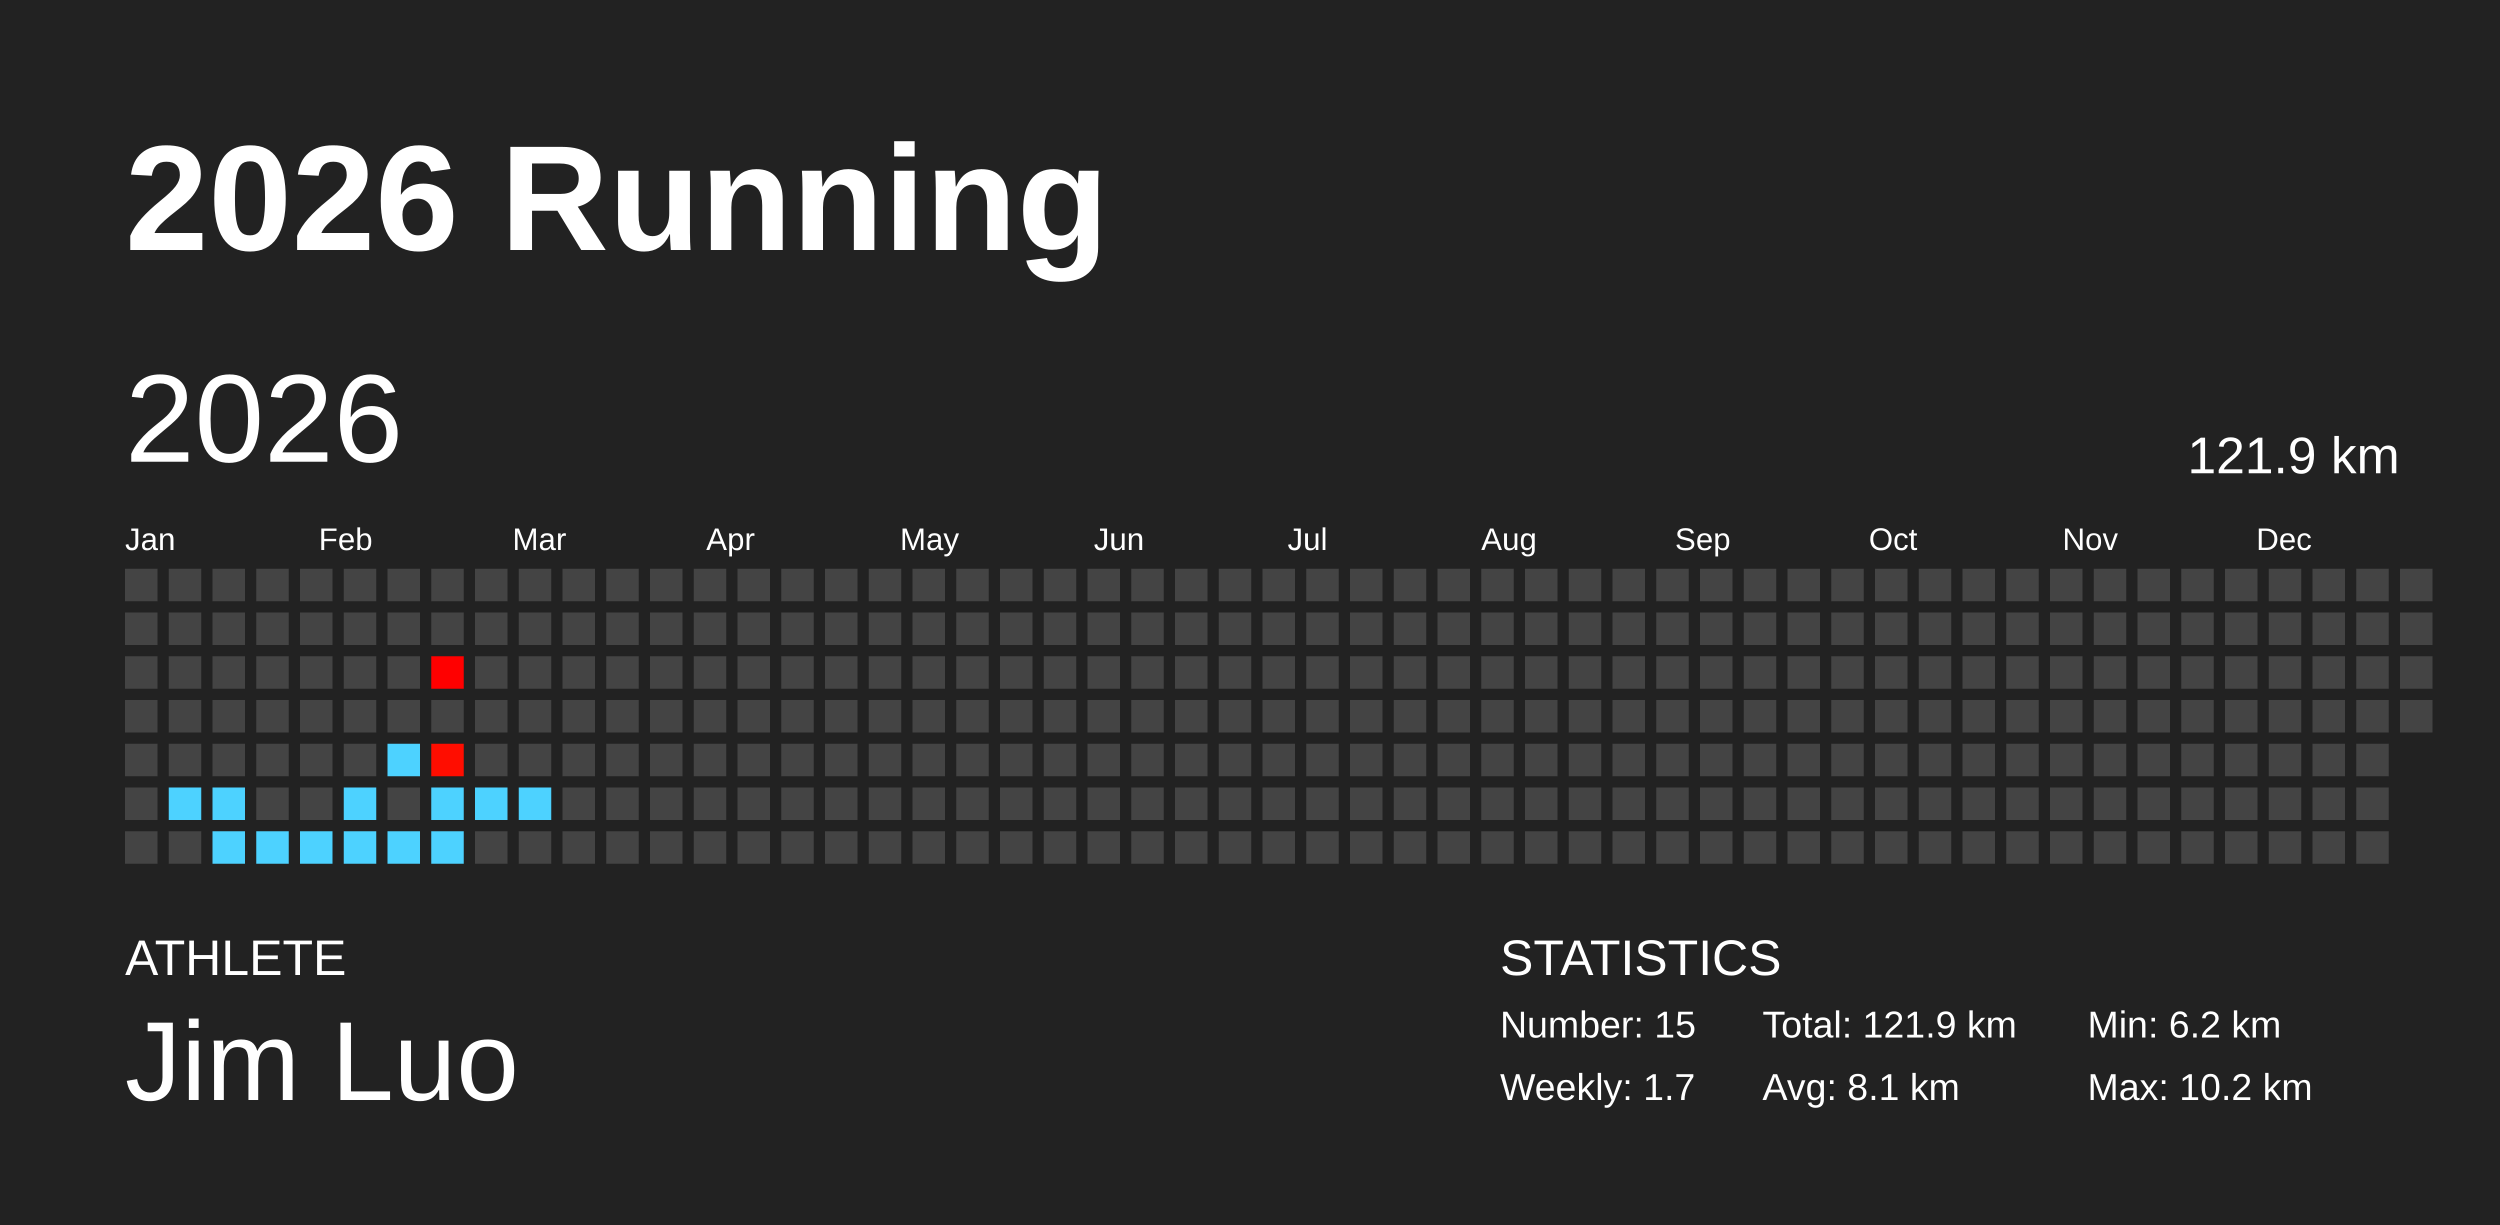
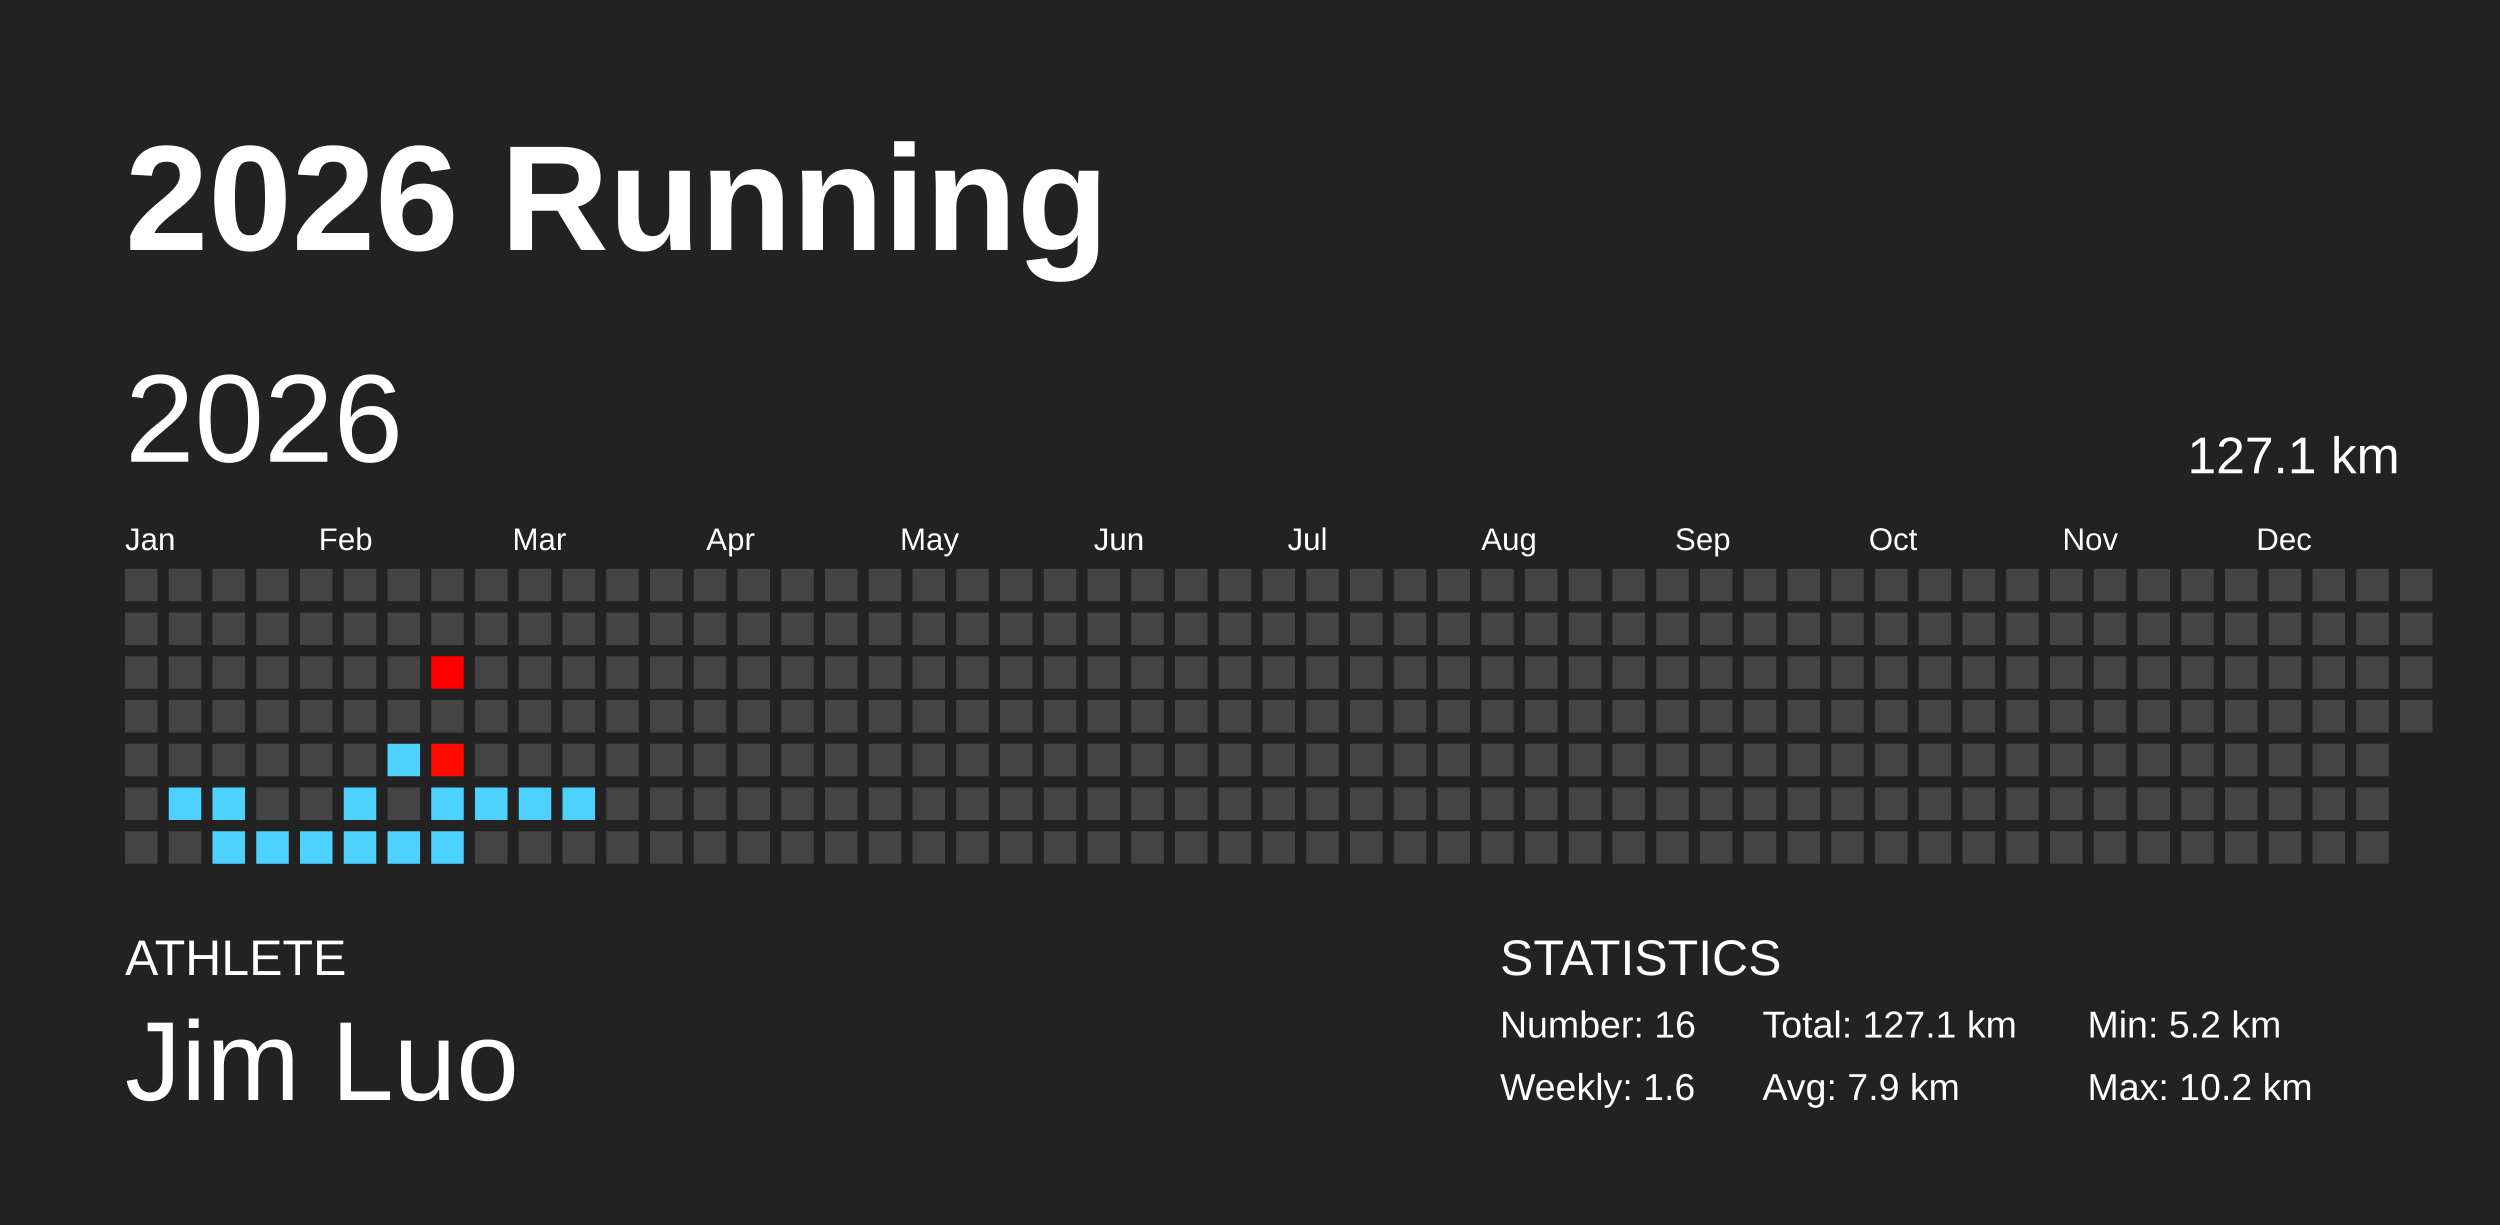
<svg xmlns="http://www.w3.org/2000/svg" baseProfile="full" height="98mm" version="1.1" viewBox="0,0,200,98" width="200mm">
  <defs />
  <rect fill="#222222" height="98" width="200" x="0" y="0" />
  <text fill="#FFFFFF" style="font-size:12px; font-family:Arial; font-weight:bold;" x="10" y="20">2026 Running</text>
  <text fill="#FFFFFF" style="font-size:4px; font-family:Arial" x="10" y="78">ATHLETE</text>
  <text fill="#FFFFFF" style="font-size:9px; font-family:Arial" x="10" y="88">Jim Luo</text>
  <text fill="#FFFFFF" style="font-size:4px; font-family:Arial" x="120" y="78">STATISTICS</text>
-   <text fill="#FFFFFF" style="font-size:3px; font-family:Arial" x="120" y="83">Number: 15</text>
-   <text fill="#FFFFFF" style="font-size:3px; font-family:Arial" x="120" y="88">Weekly: 1.7</text>
-   <text fill="#FFFFFF" style="font-size:3px; font-family:Arial" x="141" y="83">Total: 121.9 km</text>
-   <text fill="#FFFFFF" style="font-size:3px; font-family:Arial" x="141" y="88">Avg: 8.1 km</text>
-   <text fill="#FFFFFF" style="font-size:3px; font-family:Arial" x="167" y="83">Min: 6.2 km</text>
+   <text fill="#FFFFFF" style="font-size:3px; font-family:Arial" x="120" y="83">Number: 16</text>
+   <text fill="#FFFFFF" style="font-size:3px; font-family:Arial" x="120" y="88">Weekly: 1.6</text>
+   <text fill="#FFFFFF" style="font-size:3px; font-family:Arial" x="141" y="83">Total: 127.1 km</text>
+   <text fill="#FFFFFF" style="font-size:3px; font-family:Arial" x="141" y="88">Avg: 7.9 km</text>
+   <text fill="#FFFFFF" style="font-size:3px; font-family:Arial" x="167" y="83">Min: 5.2 km</text>
  <text fill="#FFFFFF" style="font-size:3px; font-family:Arial" x="167" y="88">Max: 10.2 km</text>
  <text dominant-baseline="hanging" fill="#FFFFFF" style="font-size:10.0px; font-family:Arial;" x="10" y="30">2026</text>
-   <text dominant-baseline="hanging" fill="#FFFFFF" style="font-size:4.125px; font-family:Arial;" x="175" y="35">121.9 km</text>
+   <text dominant-baseline="hanging" fill="#FFFFFF" style="font-size:4.125px; font-family:Arial;" x="175" y="35">127.1 km</text>
  <text fill="#FFFFFF" style="font-size:2.5px; font-family:Arial" x="10.0" y="44">Jan</text>
  <text fill="#FFFFFF" style="font-size:2.5px; font-family:Arial" x="25.5" y="44">Feb</text>
  <text fill="#FFFFFF" style="font-size:2.5px; font-family:Arial" x="41.0" y="44">Mar</text>
  <text fill="#FFFFFF" style="font-size:2.5px; font-family:Arial" x="56.5" y="44">Apr</text>
  <text fill="#FFFFFF" style="font-size:2.5px; font-family:Arial" x="72.0" y="44">May</text>
  <text fill="#FFFFFF" style="font-size:2.5px; font-family:Arial" x="87.5" y="44">Jun</text>
  <text fill="#FFFFFF" style="font-size:2.5px; font-family:Arial" x="103.0" y="44">Jul</text>
  <text fill="#FFFFFF" style="font-size:2.5px; font-family:Arial" x="118.5" y="44">Aug</text>
  <text fill="#FFFFFF" style="font-size:2.5px; font-family:Arial" x="134.0" y="44">Sep</text>
  <text fill="#FFFFFF" style="font-size:2.5px; font-family:Arial" x="149.5" y="44">Oct</text>
  <text fill="#FFFFFF" style="font-size:2.5px; font-family:Arial" x="165.0" y="44">Nov</text>
  <text fill="#FFFFFF" style="font-size:2.5px; font-family:Arial" x="180.5" y="44">Dec</text>
  <rect fill="#444444" height="2.6" width="2.6" x="10.0" y="45.5" />
  <rect fill="#444444" height="2.6" width="2.6" x="10.0" y="49.0" />
  <rect fill="#444444" height="2.6" width="2.6" x="10.0" y="52.5" />
  <rect fill="#444444" height="2.6" width="2.6" x="10.0" y="56.0" />
  <rect fill="#444444" height="2.6" width="2.6" x="10.0" y="59.5" />
  <rect fill="#444444" height="2.6" width="2.6" x="10.0" y="63.0" />
  <rect fill="#444444" height="2.6" width="2.6" x="10.0" y="66.5" />
  <rect fill="#444444" height="2.6" width="2.6" x="13.5" y="45.5" />
  <rect fill="#444444" height="2.6" width="2.6" x="13.5" y="49.0" />
  <rect fill="#444444" height="2.6" width="2.6" x="13.5" y="52.5" />
  <rect fill="#444444" height="2.6" width="2.6" x="13.5" y="56.0" />
  <rect fill="#444444" height="2.6" width="2.6" x="13.5" y="59.5" />
  <rect fill="#4dd2ff" height="2.6" width="2.6" x="13.5" y="63.0" />
  <rect fill="#444444" height="2.6" width="2.6" x="13.5" y="66.5" />
  <rect fill="#444444" height="2.6" width="2.6" x="17.0" y="45.5" />
  <rect fill="#444444" height="2.6" width="2.6" x="17.0" y="49.0" />
  <rect fill="#444444" height="2.6" width="2.6" x="17.0" y="52.5" />
  <rect fill="#444444" height="2.6" width="2.6" x="17.0" y="56.0" />
  <rect fill="#444444" height="2.6" width="2.6" x="17.0" y="59.5" />
  <rect fill="#4dd2ff" height="2.6" width="2.6" x="17.0" y="63.0" />
  <rect fill="#4dd2ff" height="2.6" width="2.6" x="17.0" y="66.5" />
  <rect fill="#444444" height="2.6" width="2.6" x="20.5" y="45.5" />
  <rect fill="#444444" height="2.6" width="2.6" x="20.5" y="49.0" />
  <rect fill="#444444" height="2.6" width="2.6" x="20.5" y="52.5" />
  <rect fill="#444444" height="2.6" width="2.6" x="20.5" y="56.0" />
  <rect fill="#444444" height="2.6" width="2.6" x="20.5" y="59.5" />
  <rect fill="#444444" height="2.6" width="2.6" x="20.5" y="63.0" />
  <rect fill="#4dd2ff" height="2.6" width="2.6" x="20.5" y="66.5" />
  <rect fill="#444444" height="2.6" width="2.6" x="24.0" y="45.5" />
  <rect fill="#444444" height="2.6" width="2.6" x="24.0" y="49.0" />
  <rect fill="#444444" height="2.6" width="2.6" x="24.0" y="52.5" />
  <rect fill="#444444" height="2.6" width="2.6" x="24.0" y="56.0" />
  <rect fill="#444444" height="2.6" width="2.6" x="24.0" y="59.5" />
  <rect fill="#444444" height="2.6" width="2.6" x="24.0" y="63.0" />
  <rect fill="#4dd2ff" height="2.6" width="2.6" x="24.0" y="66.5" />
  <rect fill="#444444" height="2.6" width="2.6" x="27.5" y="45.5" />
  <rect fill="#444444" height="2.6" width="2.6" x="27.5" y="49.0" />
  <rect fill="#444444" height="2.6" width="2.6" x="27.5" y="52.5" />
  <rect fill="#444444" height="2.6" width="2.6" x="27.5" y="56.0" />
  <rect fill="#444444" height="2.6" width="2.6" x="27.5" y="59.5" />
  <rect fill="#4dd2ff" height="2.6" width="2.6" x="27.5" y="63.0" />
  <rect fill="#4dd2ff" height="2.6" width="2.6" x="27.5" y="66.5" />
  <rect fill="#444444" height="2.6" width="2.6" x="31.0" y="45.5" />
  <rect fill="#444444" height="2.6" width="2.6" x="31.0" y="49.0" />
  <rect fill="#444444" height="2.6" width="2.6" x="31.0" y="52.5" />
  <rect fill="#444444" height="2.6" width="2.6" x="31.0" y="56.0" />
  <rect fill="#4dd2ff" height="2.6" width="2.6" x="31.0" y="59.5" />
  <rect fill="#444444" height="2.6" width="2.6" x="31.0" y="63.0" />
  <rect fill="#4dd2ff" height="2.6" width="2.6" x="31.0" y="66.5" />
  <rect fill="#444444" height="2.6" width="2.6" x="34.5" y="45.5" />
  <rect fill="#444444" height="2.6" width="2.6" x="34.5" y="49.0" />
  <rect fill="#ff0000" height="2.6" width="2.6" x="34.5" y="52.5" />
  <rect fill="#444444" height="2.6" width="2.6" x="34.5" y="56.0" />
-   <rect fill="#ff0d00" height="2.6" width="2.6" x="34.5" y="59.5" />
+   <rect fill="#ff0b00" height="2.6" width="2.6" x="34.5" y="59.5" />
  <rect fill="#4dd2ff" height="2.6" width="2.6" x="34.5" y="63.0" />
  <rect fill="#4dd2ff" height="2.6" width="2.6" x="34.5" y="66.5" />
  <rect fill="#444444" height="2.6" width="2.6" x="38.0" y="45.5" />
  <rect fill="#444444" height="2.6" width="2.6" x="38.0" y="49.0" />
  <rect fill="#444444" height="2.6" width="2.6" x="38.0" y="52.5" />
  <rect fill="#444444" height="2.6" width="2.6" x="38.0" y="56.0" />
  <rect fill="#444444" height="2.6" width="2.6" x="38.0" y="59.5" />
  <rect fill="#4dd2ff" height="2.6" width="2.6" x="38.0" y="63.0" />
  <rect fill="#444444" height="2.6" width="2.6" x="38.0" y="66.5" />
  <rect fill="#444444" height="2.6" width="2.6" x="41.5" y="45.5" />
  <rect fill="#444444" height="2.6" width="2.6" x="41.5" y="49.0" />
  <rect fill="#444444" height="2.6" width="2.6" x="41.5" y="52.5" />
  <rect fill="#444444" height="2.6" width="2.6" x="41.5" y="56.0" />
  <rect fill="#444444" height="2.6" width="2.6" x="41.5" y="59.5" />
  <rect fill="#4dd2ff" height="2.6" width="2.6" x="41.5" y="63.0" />
  <rect fill="#444444" height="2.6" width="2.6" x="41.5" y="66.5" />
  <rect fill="#444444" height="2.6" width="2.6" x="45.0" y="45.5" />
  <rect fill="#444444" height="2.6" width="2.6" x="45.0" y="49.0" />
  <rect fill="#444444" height="2.6" width="2.6" x="45.0" y="52.5" />
  <rect fill="#444444" height="2.6" width="2.6" x="45.0" y="56.0" />
  <rect fill="#444444" height="2.6" width="2.6" x="45.0" y="59.5" />
-   <rect fill="#444444" height="2.6" width="2.6" x="45.0" y="63.0" />
+   <rect fill="#4dd2ff" height="2.6" width="2.6" x="45.0" y="63.0" />
  <rect fill="#444444" height="2.6" width="2.6" x="45.0" y="66.5" />
  <rect fill="#444444" height="2.6" width="2.6" x="48.5" y="45.5" />
  <rect fill="#444444" height="2.6" width="2.6" x="48.5" y="49.0" />
  <rect fill="#444444" height="2.6" width="2.6" x="48.5" y="52.5" />
  <rect fill="#444444" height="2.6" width="2.6" x="48.5" y="56.0" />
  <rect fill="#444444" height="2.6" width="2.6" x="48.5" y="59.5" />
  <rect fill="#444444" height="2.6" width="2.6" x="48.5" y="63.0" />
  <rect fill="#444444" height="2.6" width="2.6" x="48.5" y="66.5" />
  <rect fill="#444444" height="2.6" width="2.6" x="52.0" y="45.5" />
  <rect fill="#444444" height="2.6" width="2.6" x="52.0" y="49.0" />
  <rect fill="#444444" height="2.6" width="2.6" x="52.0" y="52.5" />
  <rect fill="#444444" height="2.6" width="2.6" x="52.0" y="56.0" />
  <rect fill="#444444" height="2.6" width="2.6" x="52.0" y="59.5" />
  <rect fill="#444444" height="2.6" width="2.6" x="52.0" y="63.0" />
  <rect fill="#444444" height="2.6" width="2.6" x="52.0" y="66.5" />
  <rect fill="#444444" height="2.6" width="2.6" x="55.5" y="45.5" />
  <rect fill="#444444" height="2.6" width="2.6" x="55.5" y="49.0" />
  <rect fill="#444444" height="2.6" width="2.6" x="55.5" y="52.5" />
  <rect fill="#444444" height="2.6" width="2.6" x="55.5" y="56.0" />
  <rect fill="#444444" height="2.6" width="2.6" x="55.5" y="59.5" />
  <rect fill="#444444" height="2.6" width="2.6" x="55.5" y="63.0" />
  <rect fill="#444444" height="2.6" width="2.6" x="55.5" y="66.5" />
  <rect fill="#444444" height="2.6" width="2.6" x="59.0" y="45.5" />
  <rect fill="#444444" height="2.6" width="2.6" x="59.0" y="49.0" />
  <rect fill="#444444" height="2.6" width="2.6" x="59.0" y="52.5" />
  <rect fill="#444444" height="2.6" width="2.6" x="59.0" y="56.0" />
  <rect fill="#444444" height="2.6" width="2.6" x="59.0" y="59.5" />
  <rect fill="#444444" height="2.6" width="2.6" x="59.0" y="63.0" />
  <rect fill="#444444" height="2.6" width="2.6" x="59.0" y="66.5" />
  <rect fill="#444444" height="2.6" width="2.6" x="62.5" y="45.5" />
  <rect fill="#444444" height="2.6" width="2.6" x="62.5" y="49.0" />
  <rect fill="#444444" height="2.6" width="2.6" x="62.5" y="52.5" />
  <rect fill="#444444" height="2.6" width="2.6" x="62.5" y="56.0" />
  <rect fill="#444444" height="2.6" width="2.6" x="62.5" y="59.5" />
  <rect fill="#444444" height="2.6" width="2.6" x="62.5" y="63.0" />
  <rect fill="#444444" height="2.6" width="2.6" x="62.5" y="66.5" />
  <rect fill="#444444" height="2.6" width="2.6" x="66.0" y="45.5" />
  <rect fill="#444444" height="2.6" width="2.6" x="66.0" y="49.0" />
  <rect fill="#444444" height="2.6" width="2.6" x="66.0" y="52.5" />
  <rect fill="#444444" height="2.6" width="2.6" x="66.0" y="56.0" />
  <rect fill="#444444" height="2.6" width="2.6" x="66.0" y="59.5" />
  <rect fill="#444444" height="2.6" width="2.6" x="66.0" y="63.0" />
  <rect fill="#444444" height="2.6" width="2.6" x="66.0" y="66.5" />
  <rect fill="#444444" height="2.6" width="2.6" x="69.5" y="45.5" />
  <rect fill="#444444" height="2.6" width="2.6" x="69.5" y="49.0" />
  <rect fill="#444444" height="2.6" width="2.6" x="69.5" y="52.5" />
  <rect fill="#444444" height="2.6" width="2.6" x="69.5" y="56.0" />
  <rect fill="#444444" height="2.6" width="2.6" x="69.5" y="59.5" />
  <rect fill="#444444" height="2.6" width="2.6" x="69.5" y="63.0" />
  <rect fill="#444444" height="2.6" width="2.6" x="69.5" y="66.5" />
  <rect fill="#444444" height="2.6" width="2.6" x="73.0" y="45.5" />
  <rect fill="#444444" height="2.6" width="2.6" x="73.0" y="49.0" />
  <rect fill="#444444" height="2.6" width="2.6" x="73.0" y="52.5" />
  <rect fill="#444444" height="2.6" width="2.6" x="73.0" y="56.0" />
  <rect fill="#444444" height="2.6" width="2.6" x="73.0" y="59.5" />
  <rect fill="#444444" height="2.6" width="2.6" x="73.0" y="63.0" />
  <rect fill="#444444" height="2.6" width="2.6" x="73.0" y="66.5" />
  <rect fill="#444444" height="2.6" width="2.6" x="76.5" y="45.5" />
  <rect fill="#444444" height="2.6" width="2.6" x="76.5" y="49.0" />
  <rect fill="#444444" height="2.6" width="2.6" x="76.5" y="52.5" />
  <rect fill="#444444" height="2.6" width="2.6" x="76.5" y="56.0" />
  <rect fill="#444444" height="2.6" width="2.6" x="76.5" y="59.5" />
  <rect fill="#444444" height="2.6" width="2.6" x="76.5" y="63.0" />
  <rect fill="#444444" height="2.6" width="2.6" x="76.5" y="66.5" />
  <rect fill="#444444" height="2.6" width="2.6" x="80.0" y="45.5" />
  <rect fill="#444444" height="2.6" width="2.6" x="80.0" y="49.0" />
  <rect fill="#444444" height="2.6" width="2.6" x="80.0" y="52.5" />
  <rect fill="#444444" height="2.6" width="2.6" x="80.0" y="56.0" />
  <rect fill="#444444" height="2.6" width="2.6" x="80.0" y="59.5" />
  <rect fill="#444444" height="2.6" width="2.6" x="80.0" y="63.0" />
  <rect fill="#444444" height="2.6" width="2.6" x="80.0" y="66.5" />
  <rect fill="#444444" height="2.6" width="2.6" x="83.5" y="45.5" />
  <rect fill="#444444" height="2.6" width="2.6" x="83.5" y="49.0" />
  <rect fill="#444444" height="2.6" width="2.6" x="83.5" y="52.5" />
  <rect fill="#444444" height="2.6" width="2.6" x="83.5" y="56.0" />
  <rect fill="#444444" height="2.6" width="2.6" x="83.5" y="59.5" />
  <rect fill="#444444" height="2.6" width="2.6" x="83.5" y="63.0" />
  <rect fill="#444444" height="2.6" width="2.6" x="83.5" y="66.5" />
  <rect fill="#444444" height="2.6" width="2.6" x="87.0" y="45.5" />
  <rect fill="#444444" height="2.6" width="2.6" x="87.0" y="49.0" />
  <rect fill="#444444" height="2.6" width="2.6" x="87.0" y="52.5" />
  <rect fill="#444444" height="2.6" width="2.6" x="87.0" y="56.0" />
  <rect fill="#444444" height="2.6" width="2.6" x="87.0" y="59.5" />
  <rect fill="#444444" height="2.6" width="2.6" x="87.0" y="63.0" />
  <rect fill="#444444" height="2.6" width="2.6" x="87.0" y="66.5" />
  <rect fill="#444444" height="2.6" width="2.6" x="90.5" y="45.5" />
  <rect fill="#444444" height="2.6" width="2.6" x="90.5" y="49.0" />
  <rect fill="#444444" height="2.6" width="2.6" x="90.5" y="52.5" />
  <rect fill="#444444" height="2.6" width="2.6" x="90.5" y="56.0" />
  <rect fill="#444444" height="2.6" width="2.6" x="90.5" y="59.5" />
  <rect fill="#444444" height="2.6" width="2.6" x="90.5" y="63.0" />
  <rect fill="#444444" height="2.6" width="2.6" x="90.5" y="66.5" />
  <rect fill="#444444" height="2.6" width="2.6" x="94.0" y="45.5" />
  <rect fill="#444444" height="2.6" width="2.6" x="94.0" y="49.0" />
  <rect fill="#444444" height="2.6" width="2.6" x="94.0" y="52.5" />
  <rect fill="#444444" height="2.6" width="2.6" x="94.0" y="56.0" />
  <rect fill="#444444" height="2.6" width="2.6" x="94.0" y="59.5" />
  <rect fill="#444444" height="2.6" width="2.6" x="94.0" y="63.0" />
  <rect fill="#444444" height="2.6" width="2.6" x="94.0" y="66.5" />
  <rect fill="#444444" height="2.6" width="2.6" x="97.5" y="45.5" />
  <rect fill="#444444" height="2.6" width="2.6" x="97.5" y="49.0" />
  <rect fill="#444444" height="2.6" width="2.6" x="97.5" y="52.5" />
  <rect fill="#444444" height="2.6" width="2.6" x="97.5" y="56.0" />
  <rect fill="#444444" height="2.6" width="2.6" x="97.5" y="59.5" />
  <rect fill="#444444" height="2.6" width="2.6" x="97.5" y="63.0" />
  <rect fill="#444444" height="2.6" width="2.6" x="97.5" y="66.5" />
  <rect fill="#444444" height="2.6" width="2.6" x="101.0" y="45.5" />
  <rect fill="#444444" height="2.6" width="2.6" x="101.0" y="49.0" />
  <rect fill="#444444" height="2.6" width="2.6" x="101.0" y="52.5" />
  <rect fill="#444444" height="2.6" width="2.6" x="101.0" y="56.0" />
  <rect fill="#444444" height="2.6" width="2.6" x="101.0" y="59.5" />
  <rect fill="#444444" height="2.6" width="2.6" x="101.0" y="63.0" />
  <rect fill="#444444" height="2.6" width="2.6" x="101.0" y="66.5" />
  <rect fill="#444444" height="2.6" width="2.6" x="104.5" y="45.5" />
  <rect fill="#444444" height="2.6" width="2.6" x="104.5" y="49.0" />
  <rect fill="#444444" height="2.6" width="2.6" x="104.5" y="52.5" />
  <rect fill="#444444" height="2.6" width="2.6" x="104.5" y="56.0" />
  <rect fill="#444444" height="2.6" width="2.6" x="104.5" y="59.5" />
  <rect fill="#444444" height="2.6" width="2.6" x="104.5" y="63.0" />
  <rect fill="#444444" height="2.6" width="2.6" x="104.5" y="66.5" />
  <rect fill="#444444" height="2.6" width="2.6" x="108.0" y="45.5" />
  <rect fill="#444444" height="2.6" width="2.6" x="108.0" y="49.0" />
  <rect fill="#444444" height="2.6" width="2.6" x="108.0" y="52.5" />
  <rect fill="#444444" height="2.6" width="2.6" x="108.0" y="56.0" />
  <rect fill="#444444" height="2.6" width="2.6" x="108.0" y="59.5" />
  <rect fill="#444444" height="2.6" width="2.6" x="108.0" y="63.0" />
  <rect fill="#444444" height="2.6" width="2.6" x="108.0" y="66.5" />
  <rect fill="#444444" height="2.6" width="2.6" x="111.5" y="45.5" />
  <rect fill="#444444" height="2.6" width="2.6" x="111.5" y="49.0" />
  <rect fill="#444444" height="2.6" width="2.6" x="111.5" y="52.5" />
  <rect fill="#444444" height="2.6" width="2.6" x="111.5" y="56.0" />
  <rect fill="#444444" height="2.6" width="2.6" x="111.5" y="59.5" />
  <rect fill="#444444" height="2.6" width="2.6" x="111.5" y="63.0" />
  <rect fill="#444444" height="2.6" width="2.6" x="111.5" y="66.5" />
  <rect fill="#444444" height="2.6" width="2.6" x="115.0" y="45.5" />
  <rect fill="#444444" height="2.6" width="2.6" x="115.0" y="49.0" />
  <rect fill="#444444" height="2.6" width="2.6" x="115.0" y="52.5" />
  <rect fill="#444444" height="2.6" width="2.6" x="115.0" y="56.0" />
  <rect fill="#444444" height="2.6" width="2.6" x="115.0" y="59.5" />
  <rect fill="#444444" height="2.6" width="2.6" x="115.0" y="63.0" />
  <rect fill="#444444" height="2.6" width="2.6" x="115.0" y="66.5" />
  <rect fill="#444444" height="2.6" width="2.6" x="118.5" y="45.5" />
  <rect fill="#444444" height="2.6" width="2.6" x="118.5" y="49.0" />
  <rect fill="#444444" height="2.6" width="2.6" x="118.5" y="52.5" />
  <rect fill="#444444" height="2.6" width="2.6" x="118.5" y="56.0" />
  <rect fill="#444444" height="2.6" width="2.6" x="118.5" y="59.5" />
  <rect fill="#444444" height="2.6" width="2.6" x="118.5" y="63.0" />
  <rect fill="#444444" height="2.6" width="2.6" x="118.5" y="66.5" />
  <rect fill="#444444" height="2.6" width="2.6" x="122.0" y="45.5" />
  <rect fill="#444444" height="2.6" width="2.6" x="122.0" y="49.0" />
  <rect fill="#444444" height="2.6" width="2.6" x="122.0" y="52.5" />
  <rect fill="#444444" height="2.6" width="2.6" x="122.0" y="56.0" />
  <rect fill="#444444" height="2.6" width="2.6" x="122.0" y="59.5" />
  <rect fill="#444444" height="2.6" width="2.6" x="122.0" y="63.0" />
  <rect fill="#444444" height="2.6" width="2.6" x="122.0" y="66.5" />
  <rect fill="#444444" height="2.6" width="2.6" x="125.5" y="45.5" />
  <rect fill="#444444" height="2.6" width="2.6" x="125.5" y="49.0" />
  <rect fill="#444444" height="2.6" width="2.6" x="125.5" y="52.5" />
  <rect fill="#444444" height="2.6" width="2.6" x="125.5" y="56.0" />
  <rect fill="#444444" height="2.6" width="2.6" x="125.5" y="59.5" />
  <rect fill="#444444" height="2.6" width="2.6" x="125.5" y="63.0" />
  <rect fill="#444444" height="2.6" width="2.6" x="125.5" y="66.5" />
  <rect fill="#444444" height="2.6" width="2.6" x="129.0" y="45.5" />
  <rect fill="#444444" height="2.6" width="2.6" x="129.0" y="49.0" />
  <rect fill="#444444" height="2.6" width="2.6" x="129.0" y="52.5" />
  <rect fill="#444444" height="2.6" width="2.6" x="129.0" y="56.0" />
  <rect fill="#444444" height="2.6" width="2.6" x="129.0" y="59.5" />
  <rect fill="#444444" height="2.6" width="2.6" x="129.0" y="63.0" />
  <rect fill="#444444" height="2.6" width="2.6" x="129.0" y="66.5" />
  <rect fill="#444444" height="2.6" width="2.6" x="132.5" y="45.5" />
  <rect fill="#444444" height="2.6" width="2.6" x="132.5" y="49.0" />
  <rect fill="#444444" height="2.6" width="2.6" x="132.5" y="52.5" />
  <rect fill="#444444" height="2.6" width="2.6" x="132.5" y="56.0" />
  <rect fill="#444444" height="2.6" width="2.6" x="132.5" y="59.5" />
  <rect fill="#444444" height="2.6" width="2.6" x="132.5" y="63.0" />
  <rect fill="#444444" height="2.6" width="2.6" x="132.5" y="66.5" />
  <rect fill="#444444" height="2.6" width="2.6" x="136.0" y="45.5" />
  <rect fill="#444444" height="2.6" width="2.6" x="136.0" y="49.0" />
  <rect fill="#444444" height="2.6" width="2.6" x="136.0" y="52.5" />
  <rect fill="#444444" height="2.6" width="2.6" x="136.0" y="56.0" />
  <rect fill="#444444" height="2.6" width="2.6" x="136.0" y="59.5" />
  <rect fill="#444444" height="2.6" width="2.6" x="136.0" y="63.0" />
  <rect fill="#444444" height="2.6" width="2.6" x="136.0" y="66.5" />
  <rect fill="#444444" height="2.6" width="2.6" x="139.5" y="45.5" />
  <rect fill="#444444" height="2.6" width="2.6" x="139.5" y="49.0" />
  <rect fill="#444444" height="2.6" width="2.6" x="139.5" y="52.5" />
  <rect fill="#444444" height="2.6" width="2.6" x="139.5" y="56.0" />
  <rect fill="#444444" height="2.6" width="2.6" x="139.5" y="59.5" />
  <rect fill="#444444" height="2.6" width="2.6" x="139.5" y="63.0" />
  <rect fill="#444444" height="2.6" width="2.6" x="139.5" y="66.5" />
  <rect fill="#444444" height="2.6" width="2.6" x="143.0" y="45.5" />
  <rect fill="#444444" height="2.6" width="2.6" x="143.0" y="49.0" />
  <rect fill="#444444" height="2.6" width="2.6" x="143.0" y="52.5" />
  <rect fill="#444444" height="2.6" width="2.6" x="143.0" y="56.0" />
  <rect fill="#444444" height="2.6" width="2.6" x="143.0" y="59.5" />
  <rect fill="#444444" height="2.6" width="2.6" x="143.0" y="63.0" />
  <rect fill="#444444" height="2.6" width="2.6" x="143.0" y="66.5" />
  <rect fill="#444444" height="2.6" width="2.6" x="146.5" y="45.5" />
  <rect fill="#444444" height="2.6" width="2.6" x="146.5" y="49.0" />
  <rect fill="#444444" height="2.6" width="2.6" x="146.5" y="52.5" />
  <rect fill="#444444" height="2.6" width="2.6" x="146.5" y="56.0" />
  <rect fill="#444444" height="2.6" width="2.6" x="146.5" y="59.5" />
  <rect fill="#444444" height="2.6" width="2.6" x="146.5" y="63.0" />
  <rect fill="#444444" height="2.6" width="2.6" x="146.5" y="66.5" />
  <rect fill="#444444" height="2.6" width="2.6" x="150.0" y="45.5" />
  <rect fill="#444444" height="2.6" width="2.6" x="150.0" y="49.0" />
  <rect fill="#444444" height="2.6" width="2.6" x="150.0" y="52.5" />
  <rect fill="#444444" height="2.6" width="2.6" x="150.0" y="56.0" />
  <rect fill="#444444" height="2.6" width="2.6" x="150.0" y="59.5" />
  <rect fill="#444444" height="2.6" width="2.6" x="150.0" y="63.0" />
  <rect fill="#444444" height="2.6" width="2.6" x="150.0" y="66.5" />
  <rect fill="#444444" height="2.6" width="2.6" x="153.5" y="45.5" />
  <rect fill="#444444" height="2.6" width="2.6" x="153.5" y="49.0" />
  <rect fill="#444444" height="2.6" width="2.6" x="153.5" y="52.5" />
  <rect fill="#444444" height="2.6" width="2.6" x="153.5" y="56.0" />
  <rect fill="#444444" height="2.6" width="2.6" x="153.5" y="59.5" />
  <rect fill="#444444" height="2.6" width="2.6" x="153.5" y="63.0" />
  <rect fill="#444444" height="2.6" width="2.6" x="153.5" y="66.5" />
  <rect fill="#444444" height="2.6" width="2.6" x="157.0" y="45.5" />
  <rect fill="#444444" height="2.6" width="2.6" x="157.0" y="49.0" />
  <rect fill="#444444" height="2.6" width="2.6" x="157.0" y="52.5" />
  <rect fill="#444444" height="2.6" width="2.6" x="157.0" y="56.0" />
  <rect fill="#444444" height="2.6" width="2.6" x="157.0" y="59.5" />
  <rect fill="#444444" height="2.6" width="2.6" x="157.0" y="63.0" />
  <rect fill="#444444" height="2.6" width="2.6" x="157.0" y="66.5" />
  <rect fill="#444444" height="2.6" width="2.6" x="160.5" y="45.5" />
  <rect fill="#444444" height="2.6" width="2.6" x="160.5" y="49.0" />
  <rect fill="#444444" height="2.6" width="2.6" x="160.5" y="52.5" />
  <rect fill="#444444" height="2.6" width="2.6" x="160.5" y="56.0" />
  <rect fill="#444444" height="2.6" width="2.6" x="160.5" y="59.5" />
  <rect fill="#444444" height="2.6" width="2.6" x="160.5" y="63.0" />
  <rect fill="#444444" height="2.6" width="2.6" x="160.5" y="66.5" />
  <rect fill="#444444" height="2.6" width="2.6" x="164.0" y="45.5" />
  <rect fill="#444444" height="2.6" width="2.6" x="164.0" y="49.0" />
  <rect fill="#444444" height="2.6" width="2.6" x="164.0" y="52.5" />
  <rect fill="#444444" height="2.6" width="2.6" x="164.0" y="56.0" />
  <rect fill="#444444" height="2.6" width="2.6" x="164.0" y="59.5" />
  <rect fill="#444444" height="2.6" width="2.6" x="164.0" y="63.0" />
  <rect fill="#444444" height="2.6" width="2.6" x="164.0" y="66.5" />
  <rect fill="#444444" height="2.6" width="2.6" x="167.5" y="45.5" />
  <rect fill="#444444" height="2.6" width="2.6" x="167.5" y="49.0" />
  <rect fill="#444444" height="2.6" width="2.6" x="167.5" y="52.5" />
  <rect fill="#444444" height="2.6" width="2.6" x="167.5" y="56.0" />
  <rect fill="#444444" height="2.6" width="2.6" x="167.5" y="59.5" />
  <rect fill="#444444" height="2.6" width="2.6" x="167.5" y="63.0" />
  <rect fill="#444444" height="2.6" width="2.6" x="167.5" y="66.5" />
  <rect fill="#444444" height="2.6" width="2.6" x="171.0" y="45.5" />
  <rect fill="#444444" height="2.6" width="2.6" x="171.0" y="49.0" />
  <rect fill="#444444" height="2.6" width="2.6" x="171.0" y="52.5" />
  <rect fill="#444444" height="2.6" width="2.6" x="171.0" y="56.0" />
  <rect fill="#444444" height="2.6" width="2.6" x="171.0" y="59.5" />
  <rect fill="#444444" height="2.6" width="2.6" x="171.0" y="63.0" />
  <rect fill="#444444" height="2.6" width="2.6" x="171.0" y="66.5" />
  <rect fill="#444444" height="2.6" width="2.6" x="174.5" y="45.5" />
  <rect fill="#444444" height="2.6" width="2.6" x="174.5" y="49.0" />
  <rect fill="#444444" height="2.6" width="2.6" x="174.5" y="52.5" />
  <rect fill="#444444" height="2.6" width="2.6" x="174.5" y="56.0" />
  <rect fill="#444444" height="2.6" width="2.6" x="174.5" y="59.5" />
  <rect fill="#444444" height="2.6" width="2.6" x="174.5" y="63.0" />
  <rect fill="#444444" height="2.6" width="2.6" x="174.5" y="66.5" />
  <rect fill="#444444" height="2.6" width="2.6" x="178.0" y="45.5" />
  <rect fill="#444444" height="2.6" width="2.6" x="178.0" y="49.0" />
  <rect fill="#444444" height="2.6" width="2.6" x="178.0" y="52.5" />
  <rect fill="#444444" height="2.6" width="2.6" x="178.0" y="56.0" />
  <rect fill="#444444" height="2.6" width="2.6" x="178.0" y="59.5" />
  <rect fill="#444444" height="2.6" width="2.6" x="178.0" y="63.0" />
  <rect fill="#444444" height="2.6" width="2.6" x="178.0" y="66.5" />
  <rect fill="#444444" height="2.6" width="2.6" x="181.5" y="45.5" />
  <rect fill="#444444" height="2.6" width="2.6" x="181.5" y="49.0" />
  <rect fill="#444444" height="2.6" width="2.6" x="181.5" y="52.5" />
  <rect fill="#444444" height="2.6" width="2.6" x="181.5" y="56.0" />
  <rect fill="#444444" height="2.6" width="2.6" x="181.5" y="59.5" />
  <rect fill="#444444" height="2.6" width="2.6" x="181.5" y="63.0" />
  <rect fill="#444444" height="2.6" width="2.6" x="181.5" y="66.5" />
  <rect fill="#444444" height="2.6" width="2.6" x="185.0" y="45.5" />
  <rect fill="#444444" height="2.6" width="2.6" x="185.0" y="49.0" />
  <rect fill="#444444" height="2.6" width="2.6" x="185.0" y="52.5" />
  <rect fill="#444444" height="2.6" width="2.6" x="185.0" y="56.0" />
  <rect fill="#444444" height="2.6" width="2.6" x="185.0" y="59.5" />
  <rect fill="#444444" height="2.6" width="2.6" x="185.0" y="63.0" />
  <rect fill="#444444" height="2.6" width="2.6" x="185.0" y="66.5" />
  <rect fill="#444444" height="2.6" width="2.6" x="188.5" y="45.5" />
  <rect fill="#444444" height="2.6" width="2.6" x="188.5" y="49.0" />
  <rect fill="#444444" height="2.6" width="2.6" x="188.5" y="52.5" />
  <rect fill="#444444" height="2.6" width="2.6" x="188.5" y="56.0" />
  <rect fill="#444444" height="2.6" width="2.6" x="188.5" y="59.5" />
  <rect fill="#444444" height="2.6" width="2.6" x="188.5" y="63.0" />
  <rect fill="#444444" height="2.6" width="2.6" x="188.5" y="66.5" />
  <rect fill="#444444" height="2.6" width="2.6" x="192.0" y="45.5" />
  <rect fill="#444444" height="2.6" width="2.6" x="192.0" y="49.0" />
  <rect fill="#444444" height="2.6" width="2.6" x="192.0" y="52.5" />
  <rect fill="#444444" height="2.6" width="2.6" x="192.0" y="56.0" />
</svg>
